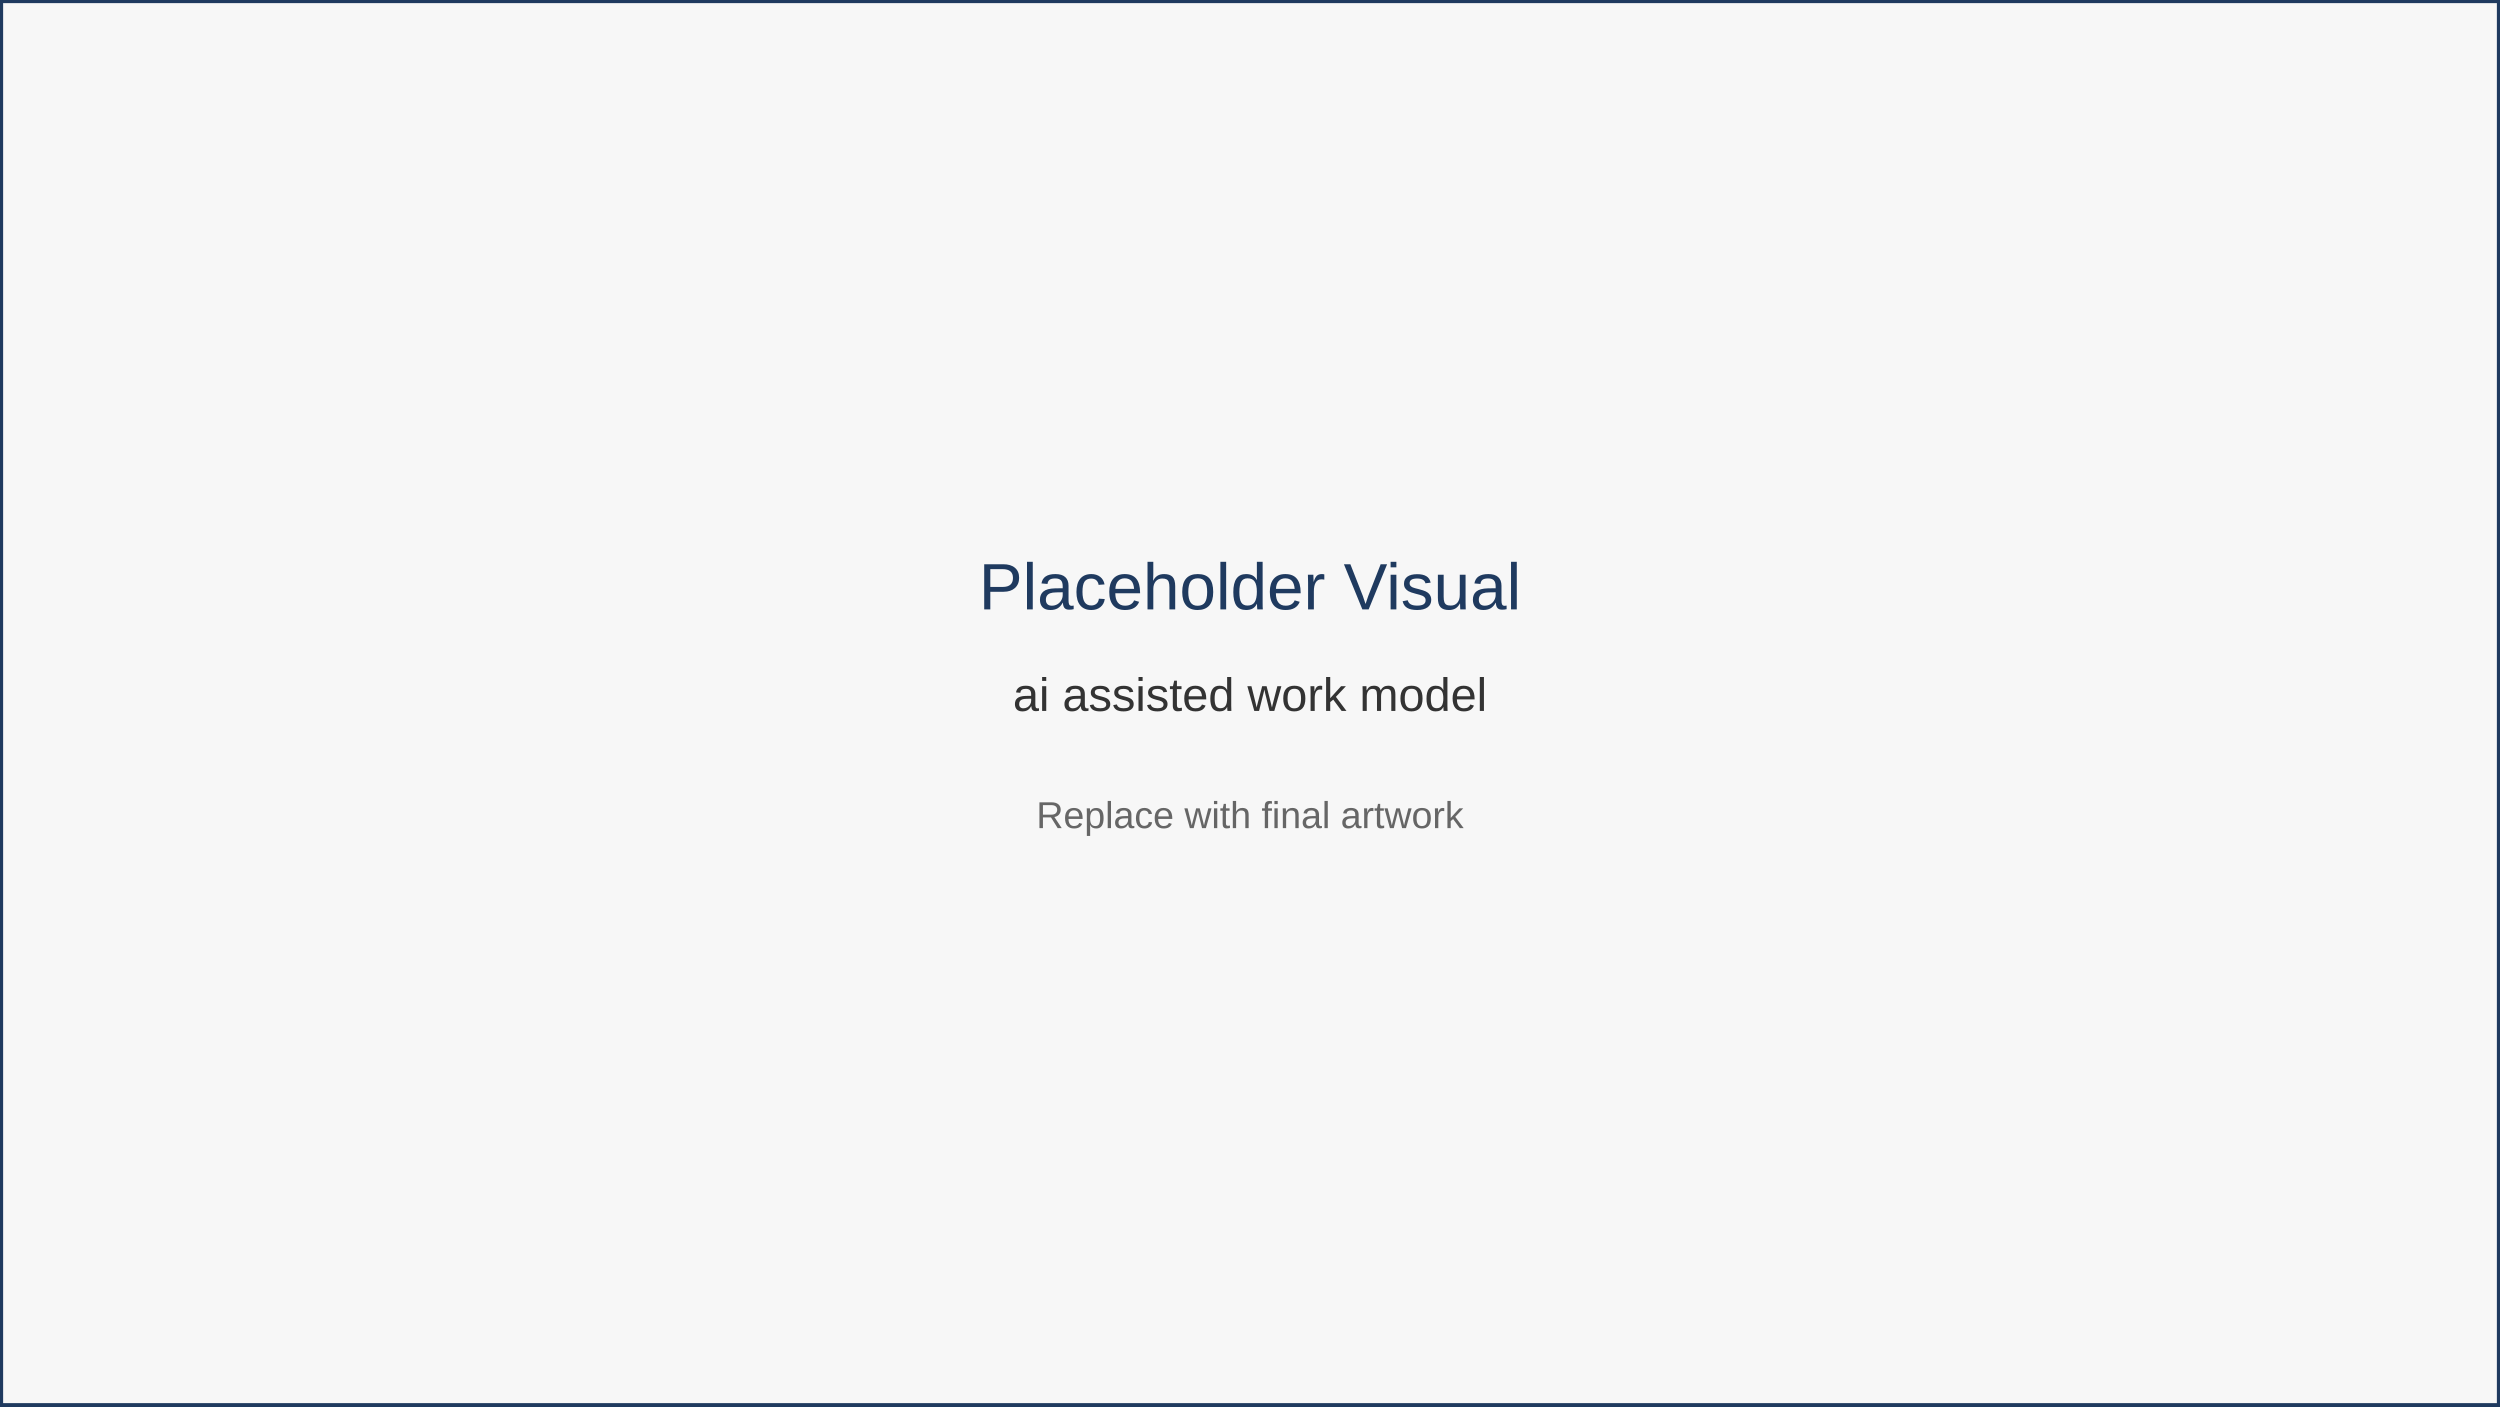
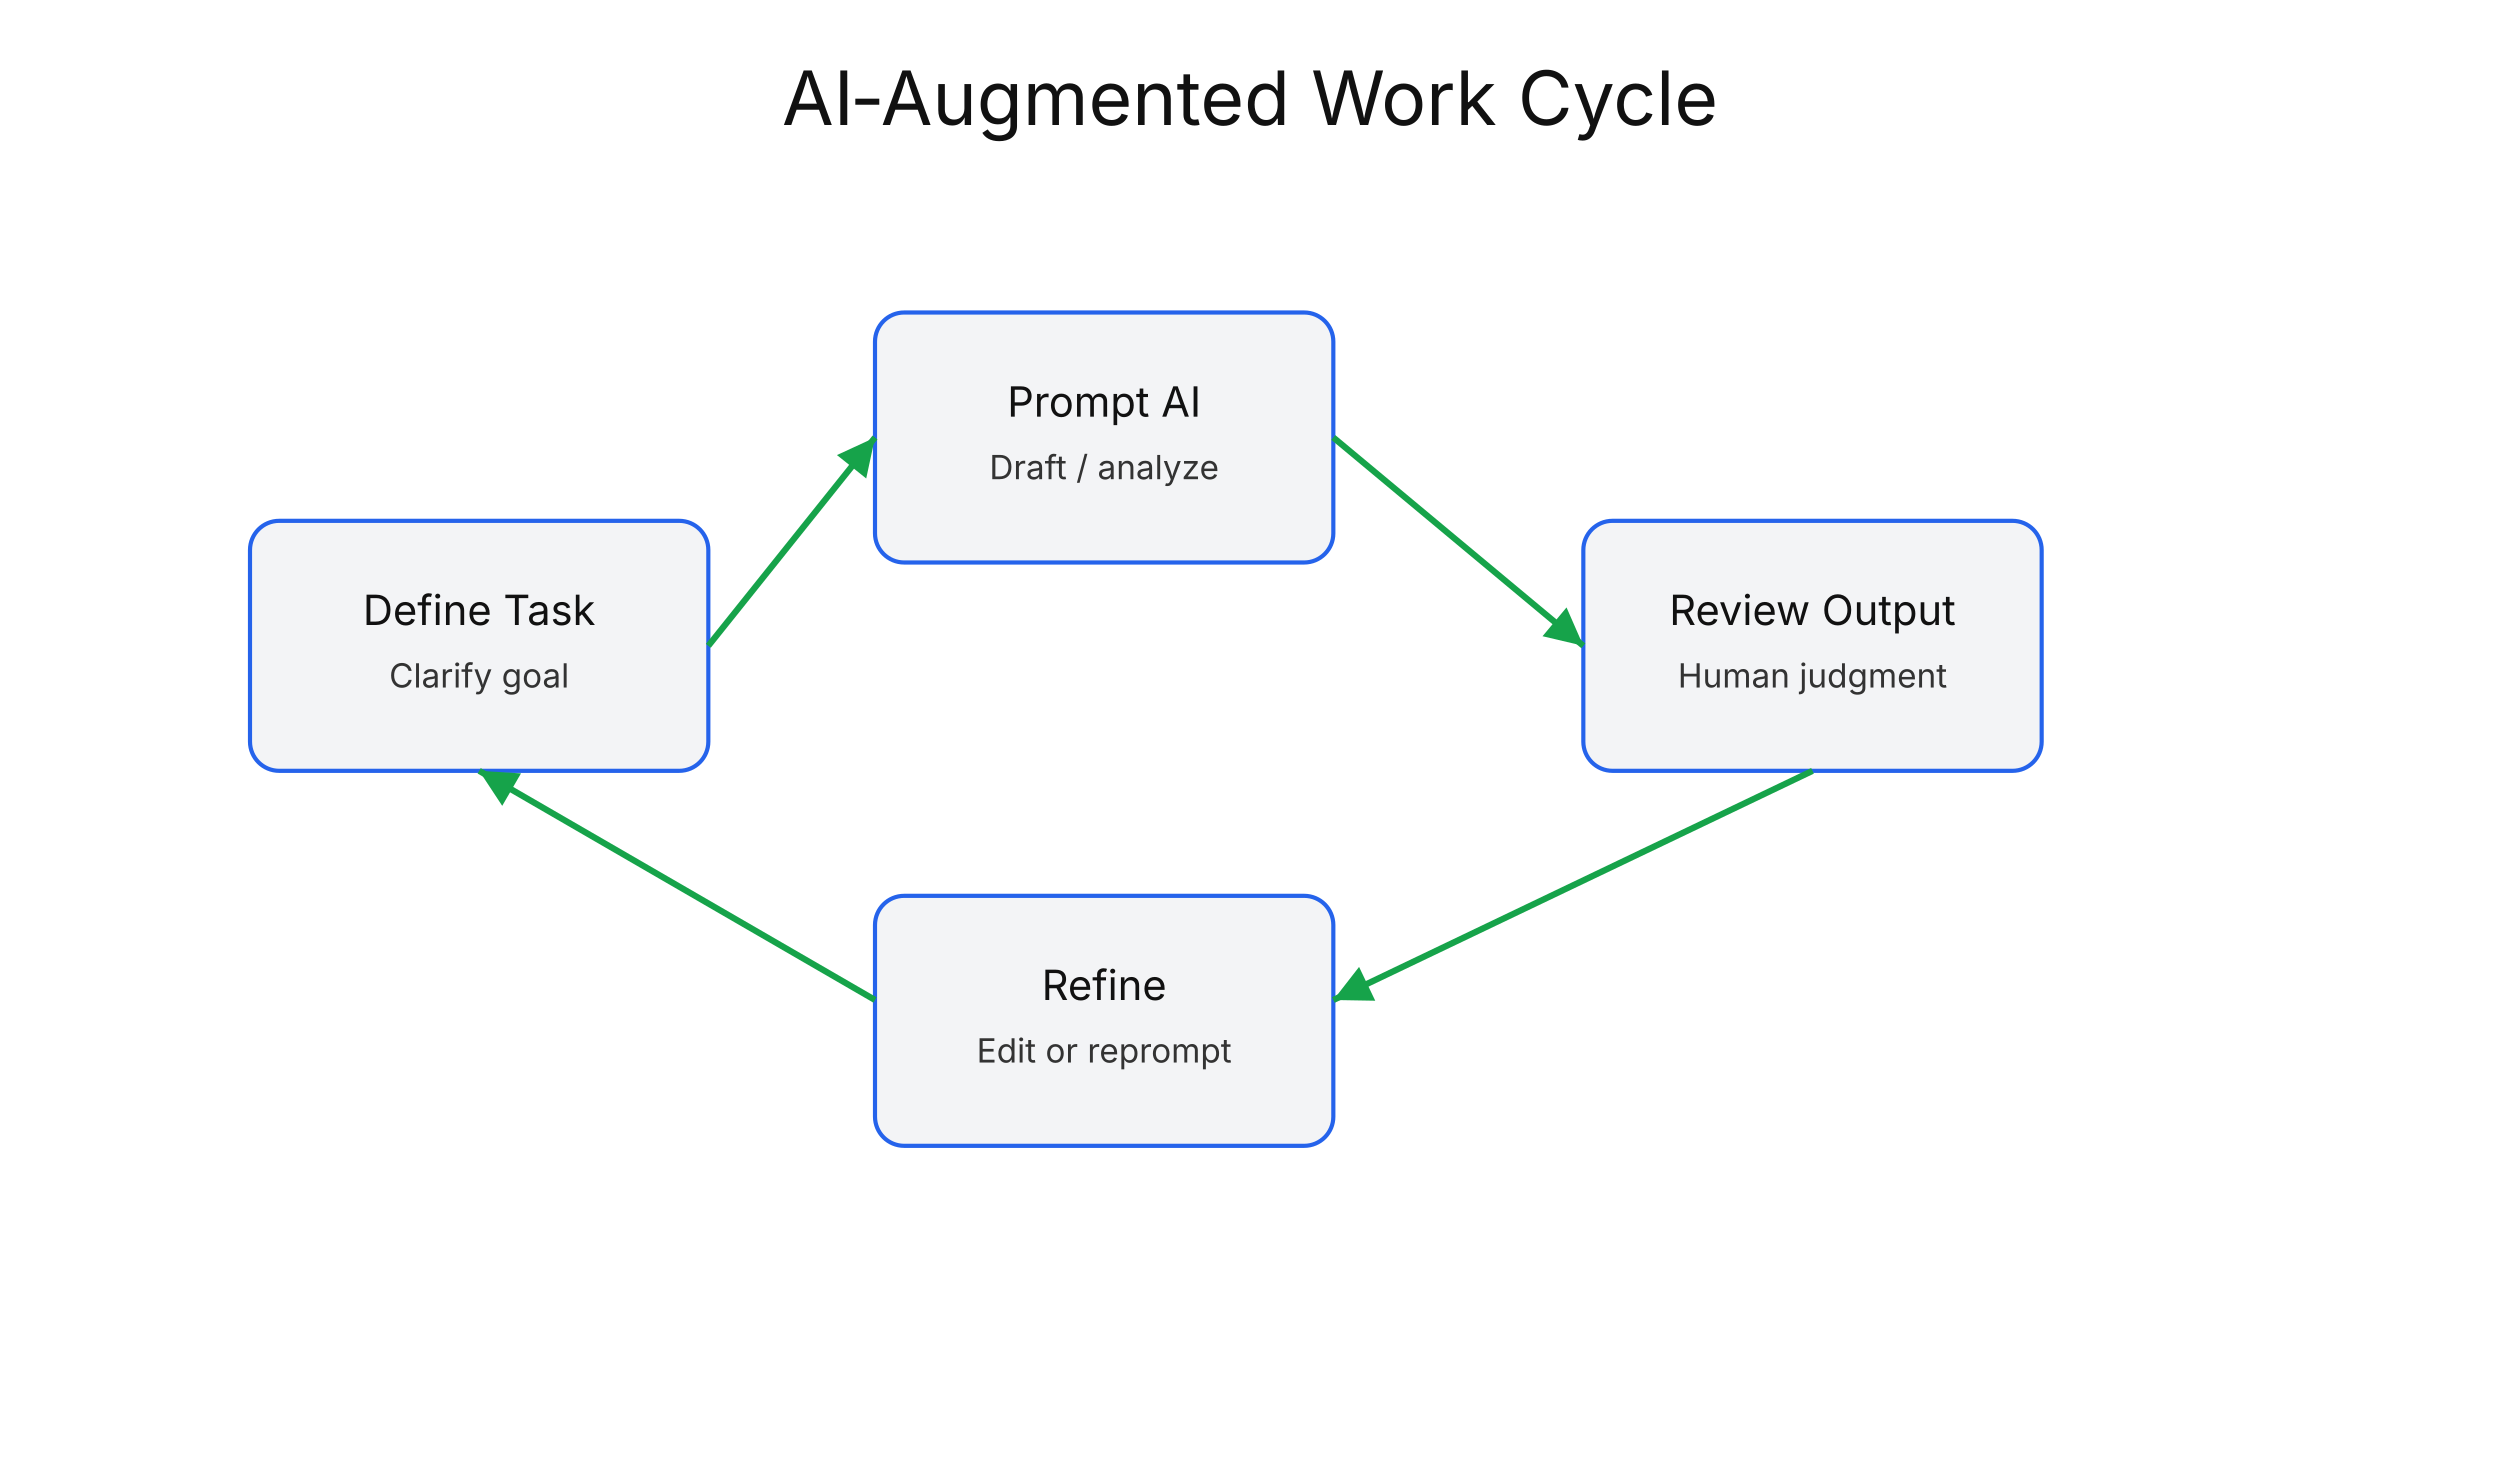
- <svg xmlns="http://www.w3.org/2000/svg" width="1600" height="900" viewBox="0 0 1600 900">
-   <rect width="1600" height="900" fill="#F7F7F7" stroke="#1F3A5F" stroke-width="4" />
-   <text x="800" y="390" text-anchor="middle" font-family="Arial, sans-serif" font-size="42" fill="#1F3A5F">
-     Placeholder Visual
-   </text>
-   <text x="800" y="455" text-anchor="middle" font-family="Arial, sans-serif" font-size="30" fill="#333333">
-     ai assisted work model
-   </text>
-   <text x="800" y="530" text-anchor="middle" font-family="Arial, sans-serif" font-size="24" fill="#666666">
-     Replace with final artwork
-   </text>
+ <svg xmlns="http://www.w3.org/2000/svg" width="1200" height="700" viewBox="0 0 1200 700">
+   <style>
+ .title { font: 36px Inter, Arial, sans-serif; fill:#111; }
+ .label { font: 20px Inter, Arial, sans-serif; fill:#111; text-anchor:middle; }
+ .small { font: 16px Inter, Arial, sans-serif; fill:#333; text-anchor:middle; }
+ .box { fill:#f3f4f6; stroke:#2563eb; stroke-width:2; rx:14; }
+ .arrow { stroke:#16a34a; stroke-width:3; marker-end:url(#arrow); fill:none; }
+ </style>
+   <defs>
+     <marker id="arrow" markerWidth="10" markerHeight="10" refX="6" refY="3" orient="auto">
+       <path d="M0,0 L6,3 L0,6 Z" fill="#16a34a" />
+     </marker>
+   </defs>
+   <text x="600" y="60" class="title" text-anchor="middle">AI‑Augmented Work Cycle</text>
+   <rect class="box" x="120" y="250" width="220" height="120" />
+   <text x="230" y="300" class="label">Define Task</text>
+   <text x="230" y="330" class="small">Clarify goal</text>
+   <rect class="box" x="420" y="150" width="220" height="120" />
+   <text x="530" y="200" class="label">Prompt AI</text>
+   <text x="530" y="230" class="small">Draft / analyze</text>
+   <rect class="box" x="760" y="250" width="220" height="120" />
+   <text x="870" y="300" class="label">Review Output</text>
+   <text x="870" y="330" class="small">Human judgment</text>
+   <rect class="box" x="420" y="430" width="220" height="120" />
+   <text x="530" y="480" class="label">Refine</text>
+   <text x="530" y="510" class="small">Edit or reprompt</text>
+   <path class="arrow" d="M340 310 L420 210" />
+   <path class="arrow" d="M640 210 L760 310" />
+   <path class="arrow" d="M870 370 L640 480" />
+   <path class="arrow" d="M420 480 L230 370" />
</svg>
